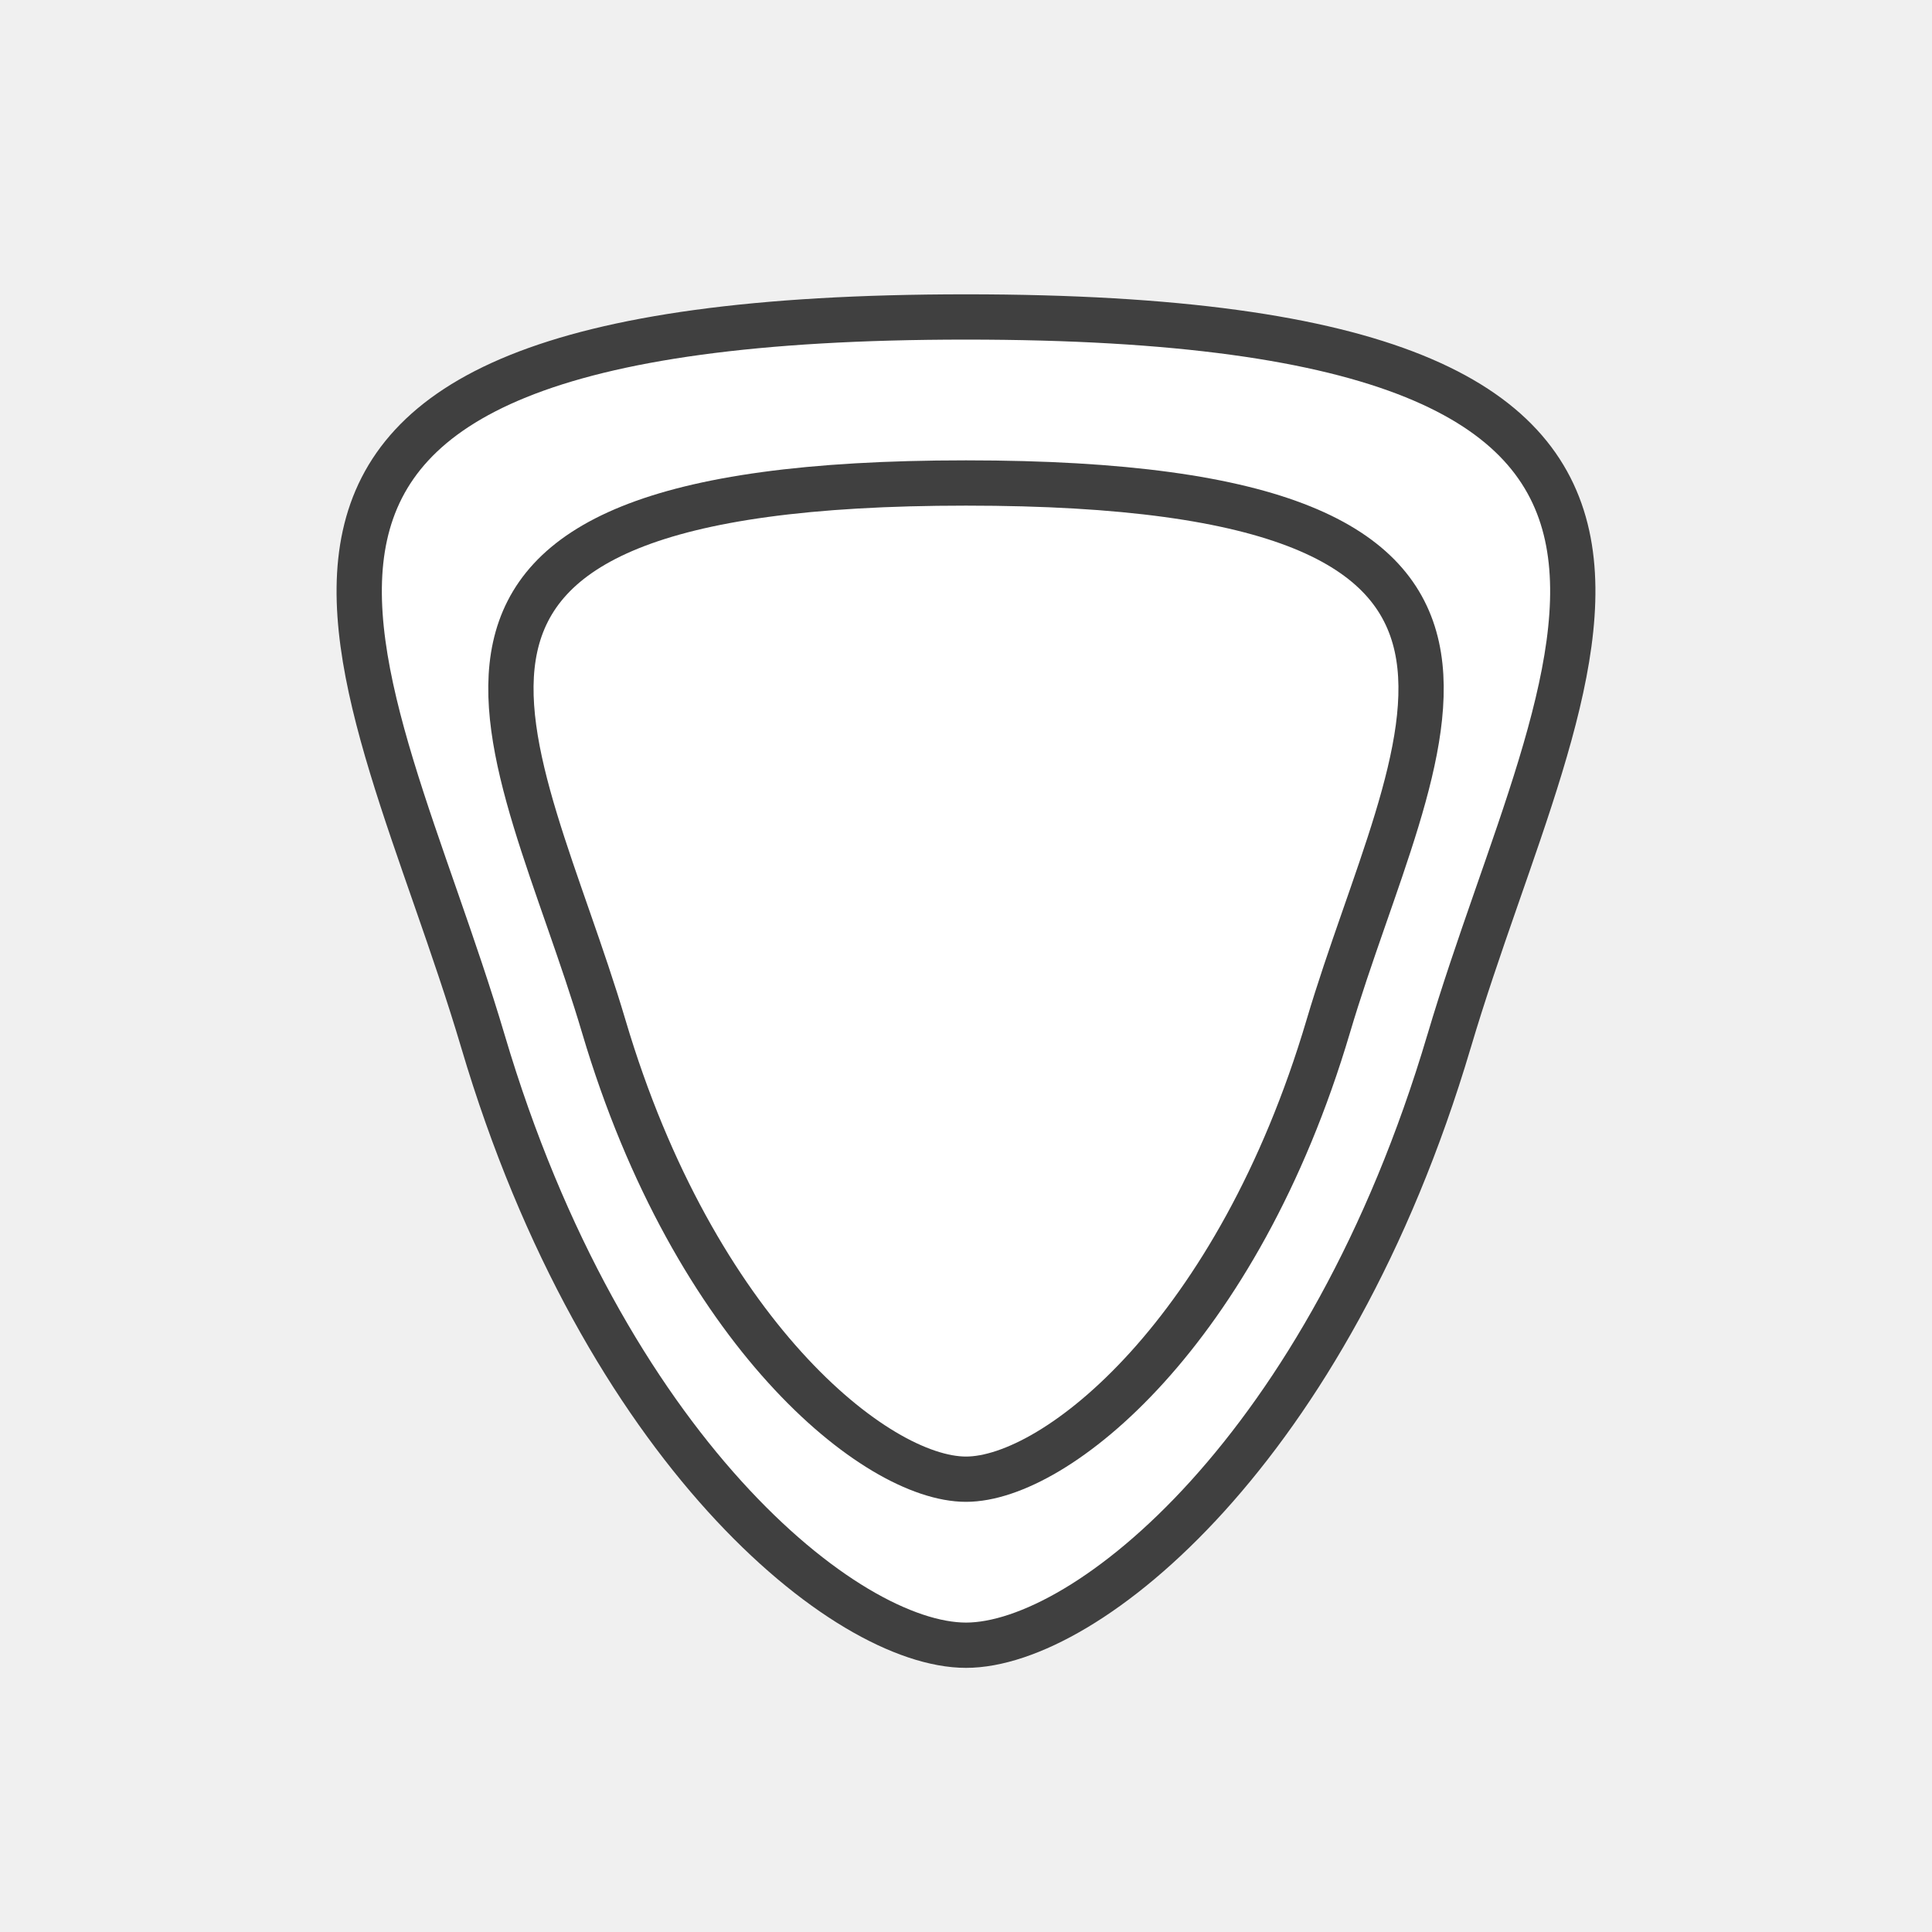
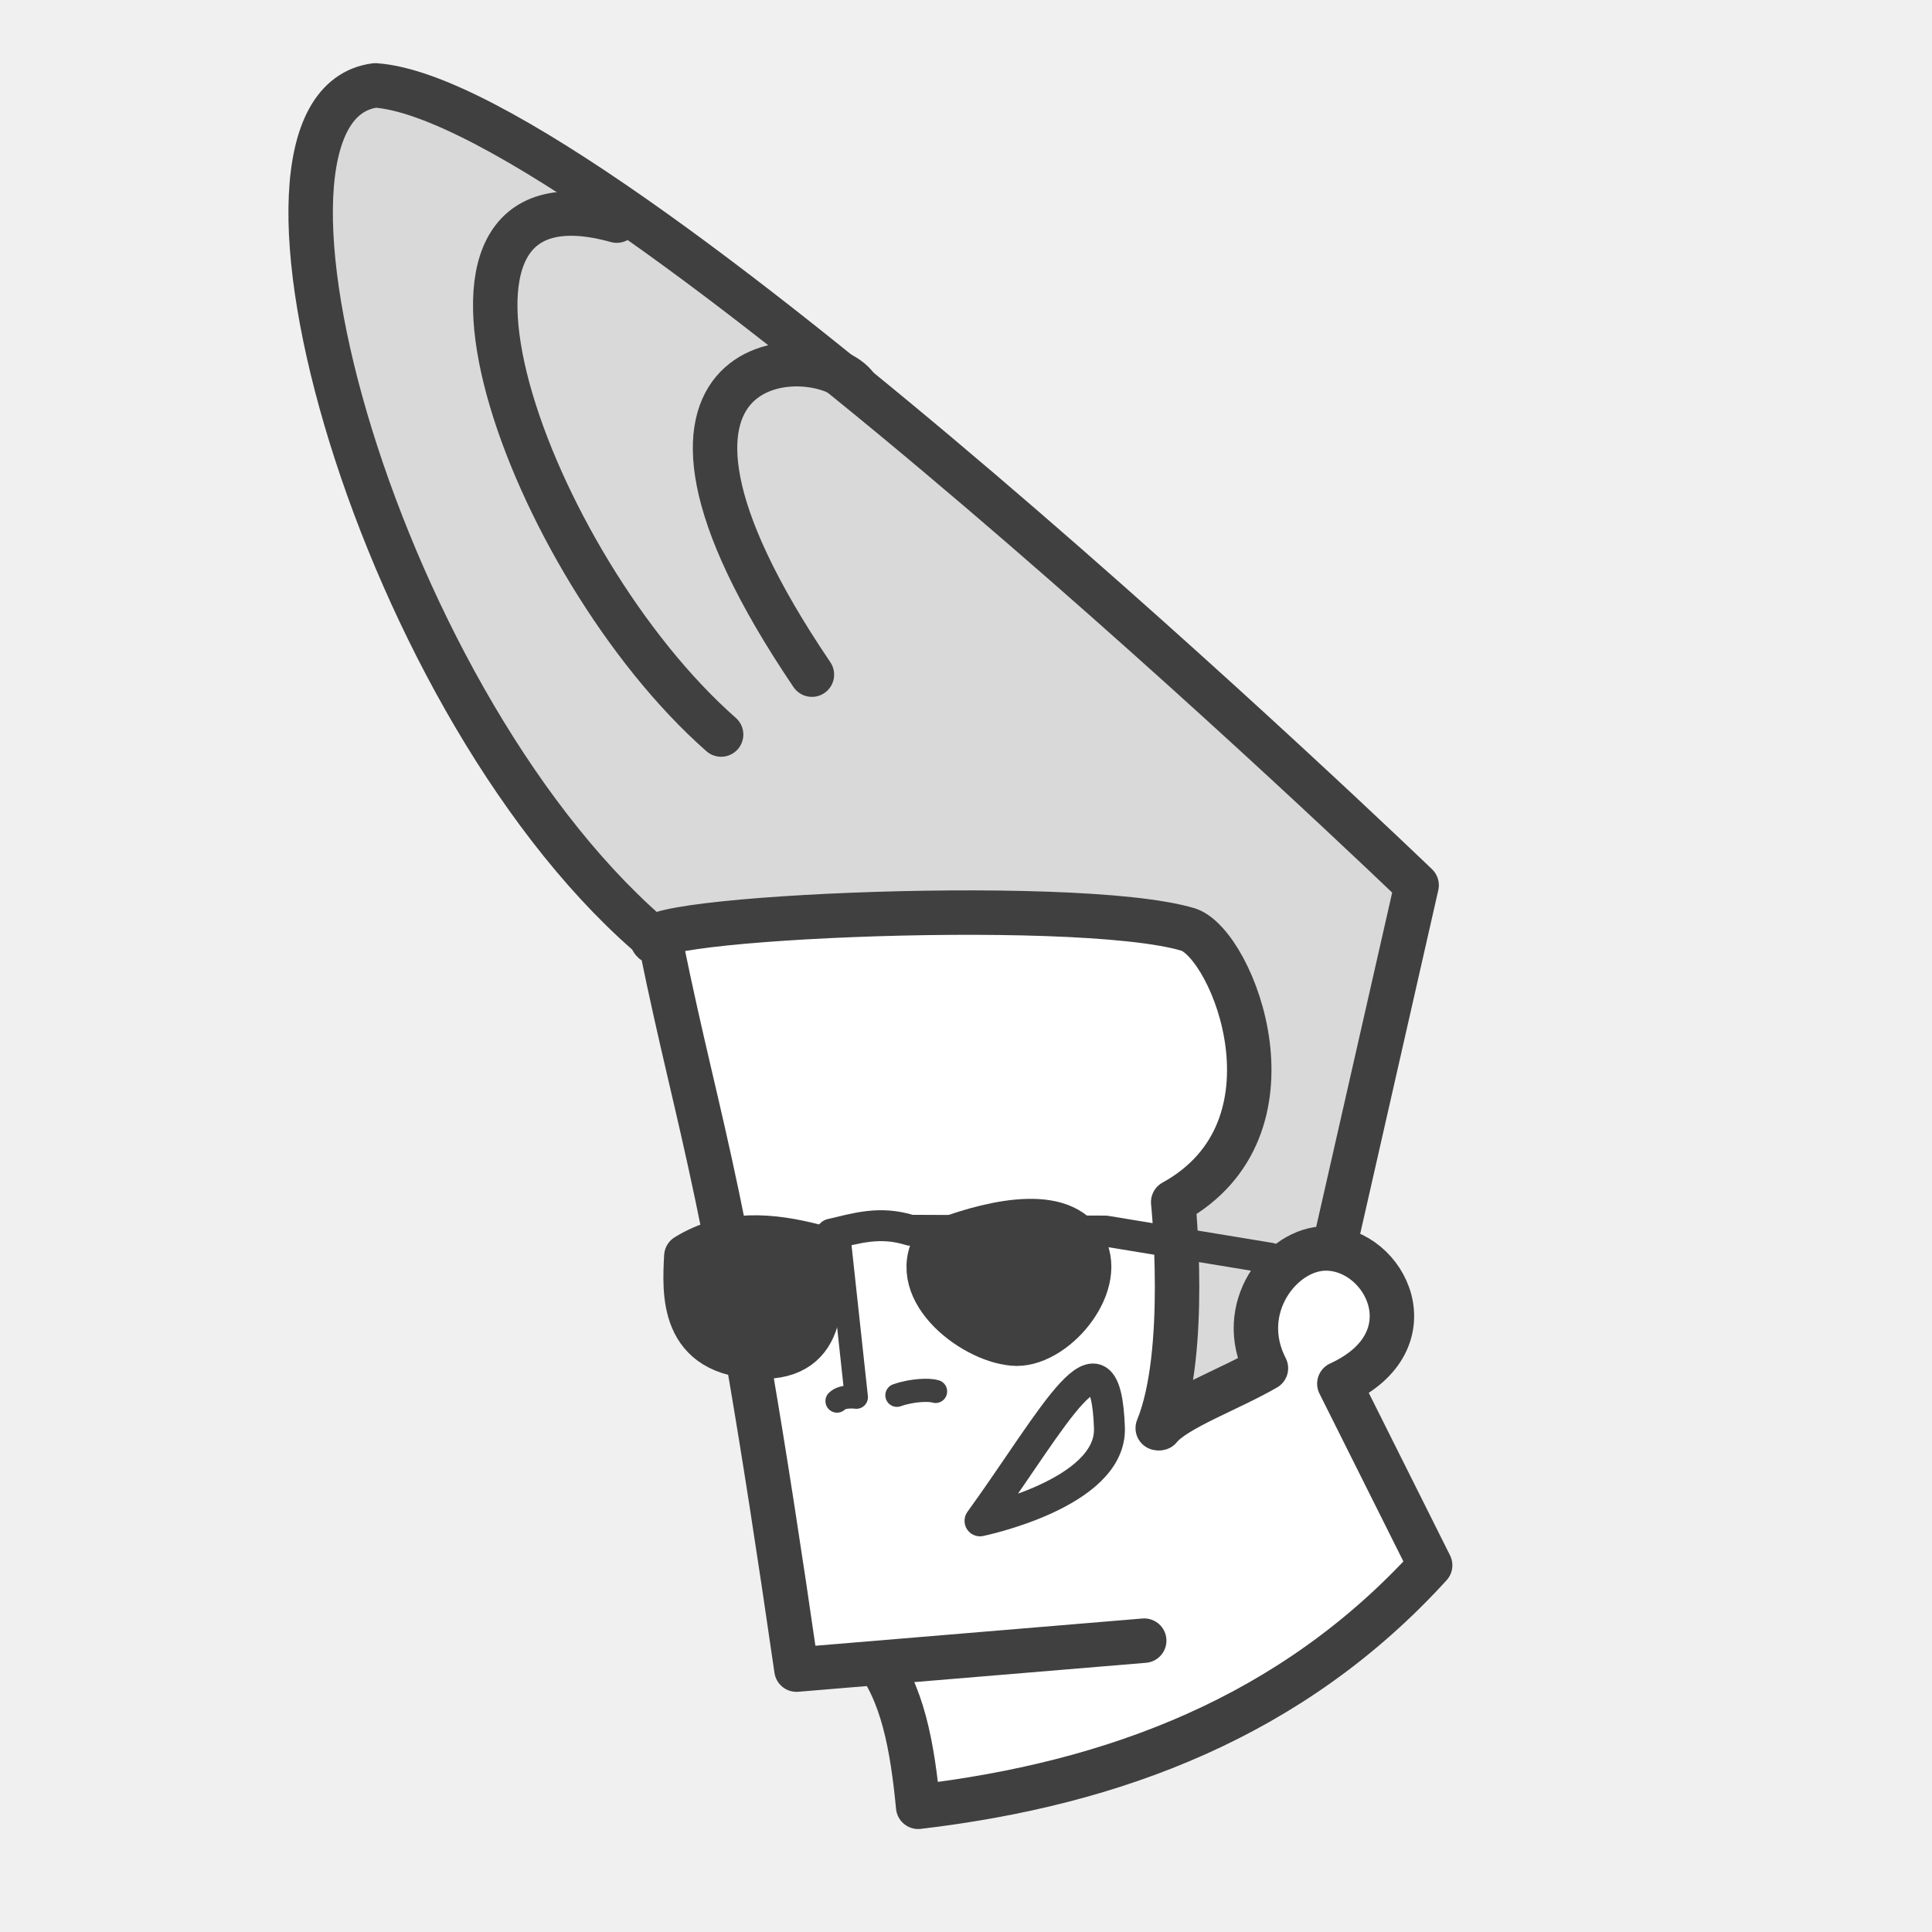
- <svg xmlns="http://www.w3.org/2000/svg" width="128" height="128" viewBox="0 0 1 1" version="1.1" id="svg5">
+ <svg xmlns="http://www.w3.org/2000/svg" width="128" height="128" viewBox="0 0 1 1" version="1.1" id="svg5" xml:space="preserve">
  <defs id="defs2" />
-   <g id="layer1" />
  <g id="layer2">
    <g aria-label="?" transform="matrix(0.01076073,0,0,0.01076073,-0.1358919,-0.2244674)" id="text298" style="font-size:96px;line-height:1;font-family:'Comic Sans MS';-inkscape-font-specification:'Comic Sans MS';letter-spacing:0px;word-spacing:0px;baseline-shift:baseline;opacity:1;stroke-width:2.178;stop-color:#000000;stop-opacity:1;fill:#00ff00;fill-opacity:1;stroke:#004000;stroke-opacity:1;stroke-dasharray:none">
-       <path id="path9258" style="fill:#ffffff;fill-opacity:1;stroke:#404040;stroke-width:2.178;stroke-linecap:round;stroke-linejoin:round" d="M 82.326,70.955 C 76.518,90.558 64.902,99.996 59.094,99.996 53.286,99.996 41.669,90.558 35.861,70.955 30.393,52.502 18.437,36.106 59.094,36.106 c 40.657,0 28.7,16.395 23.233,34.849 z" />
-       <path id="path1074" style="fill:#ffffff;fill-opacity:1;stroke:#404040;stroke-width:2.178;stroke-linecap:round;stroke-linejoin:round;stroke-dasharray:none" d="m 76.518,70.229 c -4.356,14.702 -13.068,21.781 -17.424,21.781 -4.356,0 -13.068,-7.079 -17.424,-21.781 C 37.568,56.389 28.601,44.092 59.094,44.092 c 30.493,0 21.525,12.297 17.424,26.137 z" />
+       <path id="path9258" style="fill:#ffffff;fill-opacity:1;stroke:#404040;stroke-width:2.178;stroke-linecap:round;stroke-linejoin:round" d="m -48.357,70.955 c -5.808,19.603 -17.424,29.041 -23.233,29.041 -5.808,0 -17.424,-9.438 -23.233,-29.041 -5.468,-18.454 -17.424,-34.849 23.233,-34.849 40.657,0 28.7,16.395 23.233,34.849 z" />
+       <path id="path1074" style="fill:#ffffff;fill-opacity:1;stroke:#404040;stroke-width:2.178;stroke-linecap:round;stroke-linejoin:round;stroke-dasharray:none" d="m -54.165,70.229 c -4.356,14.702 -13.068,21.781 -17.424,21.781 -4.356,0 -13.068,-7.079 -17.424,-21.781 -4.101,-13.84 -13.068,-26.137 17.424,-26.137 30.493,0 21.525,12.297 17.424,26.137 z" />
+     </g>
+     <g id="g1249" transform="matrix(-1,0,0,1,1.881246,-0.04180464)">
+       <path style="opacity:1;fill:#d9d9d9;fill-opacity:1;stroke:#404040;stroke-width:0.023;stroke-linecap:round;stroke-linejoin:round" d="M 1.203,0.742 1.148,0.5 c 0,0 0.422,-0.406 0.539,-0.414 C 1.772,0.097 1.685,0.411 1.539,0.531 l -0.258,0.25 z" id="path1103" />
+       <path style="opacity:1;fill:#ffffff;fill-opacity:1;stroke:#404040;stroke-width:0.023;stroke-linecap:round;stroke-linejoin:round" d="M 1.43,0.898 C 1.414,0.917 1.409,0.946 1.406,0.977 1.304,0.965 1.212,0.93 1.141,0.852 L 1.188,0.758 C 1.14,0.736 1.164,0.688 1.195,0.688 c 0.023,0 0.047,0.031 0.031,0.062 0.019,0.011 0.047,0.021 0.055,0.031" id="path1052" />
+       <path style="opacity:1;fill:#ffffff;fill-opacity:1;stroke:#404040;stroke-width:0.023;stroke-linecap:round;stroke-linejoin:round" d="M 1.289,0.891 1.469,0.906 C 1.506,0.65 1.518,0.634 1.539,0.531 1.581,0.518 1.325,0.505 1.266,0.523 c -0.023,0.008 -0.061,0.103 0.008,0.141 0,0 -0.008,0.078 0.008,0.117" id="path386" />
+       <path style="opacity:1;fill:none;stroke:#404040;stroke-width:0.023;stroke-linecap:round;stroke-linejoin:round" d="M 1.438,0.242 C 1.456,0.217 1.578,0.218 1.461,0.391" id="path1105" />
+       <path style="opacity:1;fill:none;stroke:#404040;stroke-width:0.023;stroke-linecap:round;stroke-linejoin:round" d="M 1.562,0.156 C 1.684,0.122 1.608,0.334 1.508,0.422" id="path1107" />
+       <path style="opacity:1;fill:none;fill-opacity:1;stroke:#404040;stroke-width:0.012;stroke-linecap:round;stroke-linejoin:round;stroke-dasharray:none" d="m 1.397,0.762 c 0.003,-0.001 0.012,-8.3207e-4 0.02,0.002" id="path1172" />
+       <path style="opacity:1;fill:none;fill-opacity:1;stroke:#404040;stroke-width:0.012;stroke-linecap:round;stroke-linejoin:round;stroke-dasharray:none" d="m 1.447,0.682 -0.009,0.083 c 0,0 0.007,-0.001 0.01,0.002" id="path1174" />
+       <path style="opacity:1;fill:#ffffff;fill-opacity:1;stroke:#404040;stroke-width:0.016;stroke-linecap:round;stroke-linejoin:round;stroke-dasharray:none" d="m 1.374,0.829 c 0,0 -0.068,-0.014 -0.067,-0.048 0.002,-0.058 0.028,-0.006 0.067,0.048 z" id="path1176" />
+       <path style="opacity:1;fill:none;fill-opacity:1;stroke:#404040;stroke-width:0.016;stroke-linecap:round;stroke-linejoin:round;stroke-dasharray:none" d="m 1.224,0.693 0.085,-0.014 0.101,-4.1054e-4 c 0.016,-0.005 0.028,-9.9267e-4 0.041,0.002" id="path1178" />
+       <path style="opacity:1;fill:#404040;fill-opacity:1;stroke:#404040;stroke-width:0.023;stroke-linecap:round;stroke-linejoin:round;stroke-dasharray:none" d="m 1.396,0.685 c -0.023,-0.009 -0.062,-0.02 -0.075,3.1134e-4 -0.013,0.02 0.013,0.052 0.034,0.052 0.021,-3.1133e-4 0.057,-0.027 0.042,-0.052 z" id="path1232" />
+       <path style="opacity:1;fill:#404040;fill-opacity:1;stroke:#404040;stroke-width:0.023;stroke-linecap:round;stroke-linejoin:round;stroke-dasharray:none" d="m 1.459,0.687 c -0.004,0.025 -0.006,0.058 0.029,0.057 0.041,-8.5461e-4 0.039,-0.033 0.038,-0.052 -0.021,-0.013 -0.044,-0.011 -0.067,-0.005 z" id="path1236" />
    </g>
  </g>
  <g id="layer3" />
</svg>
